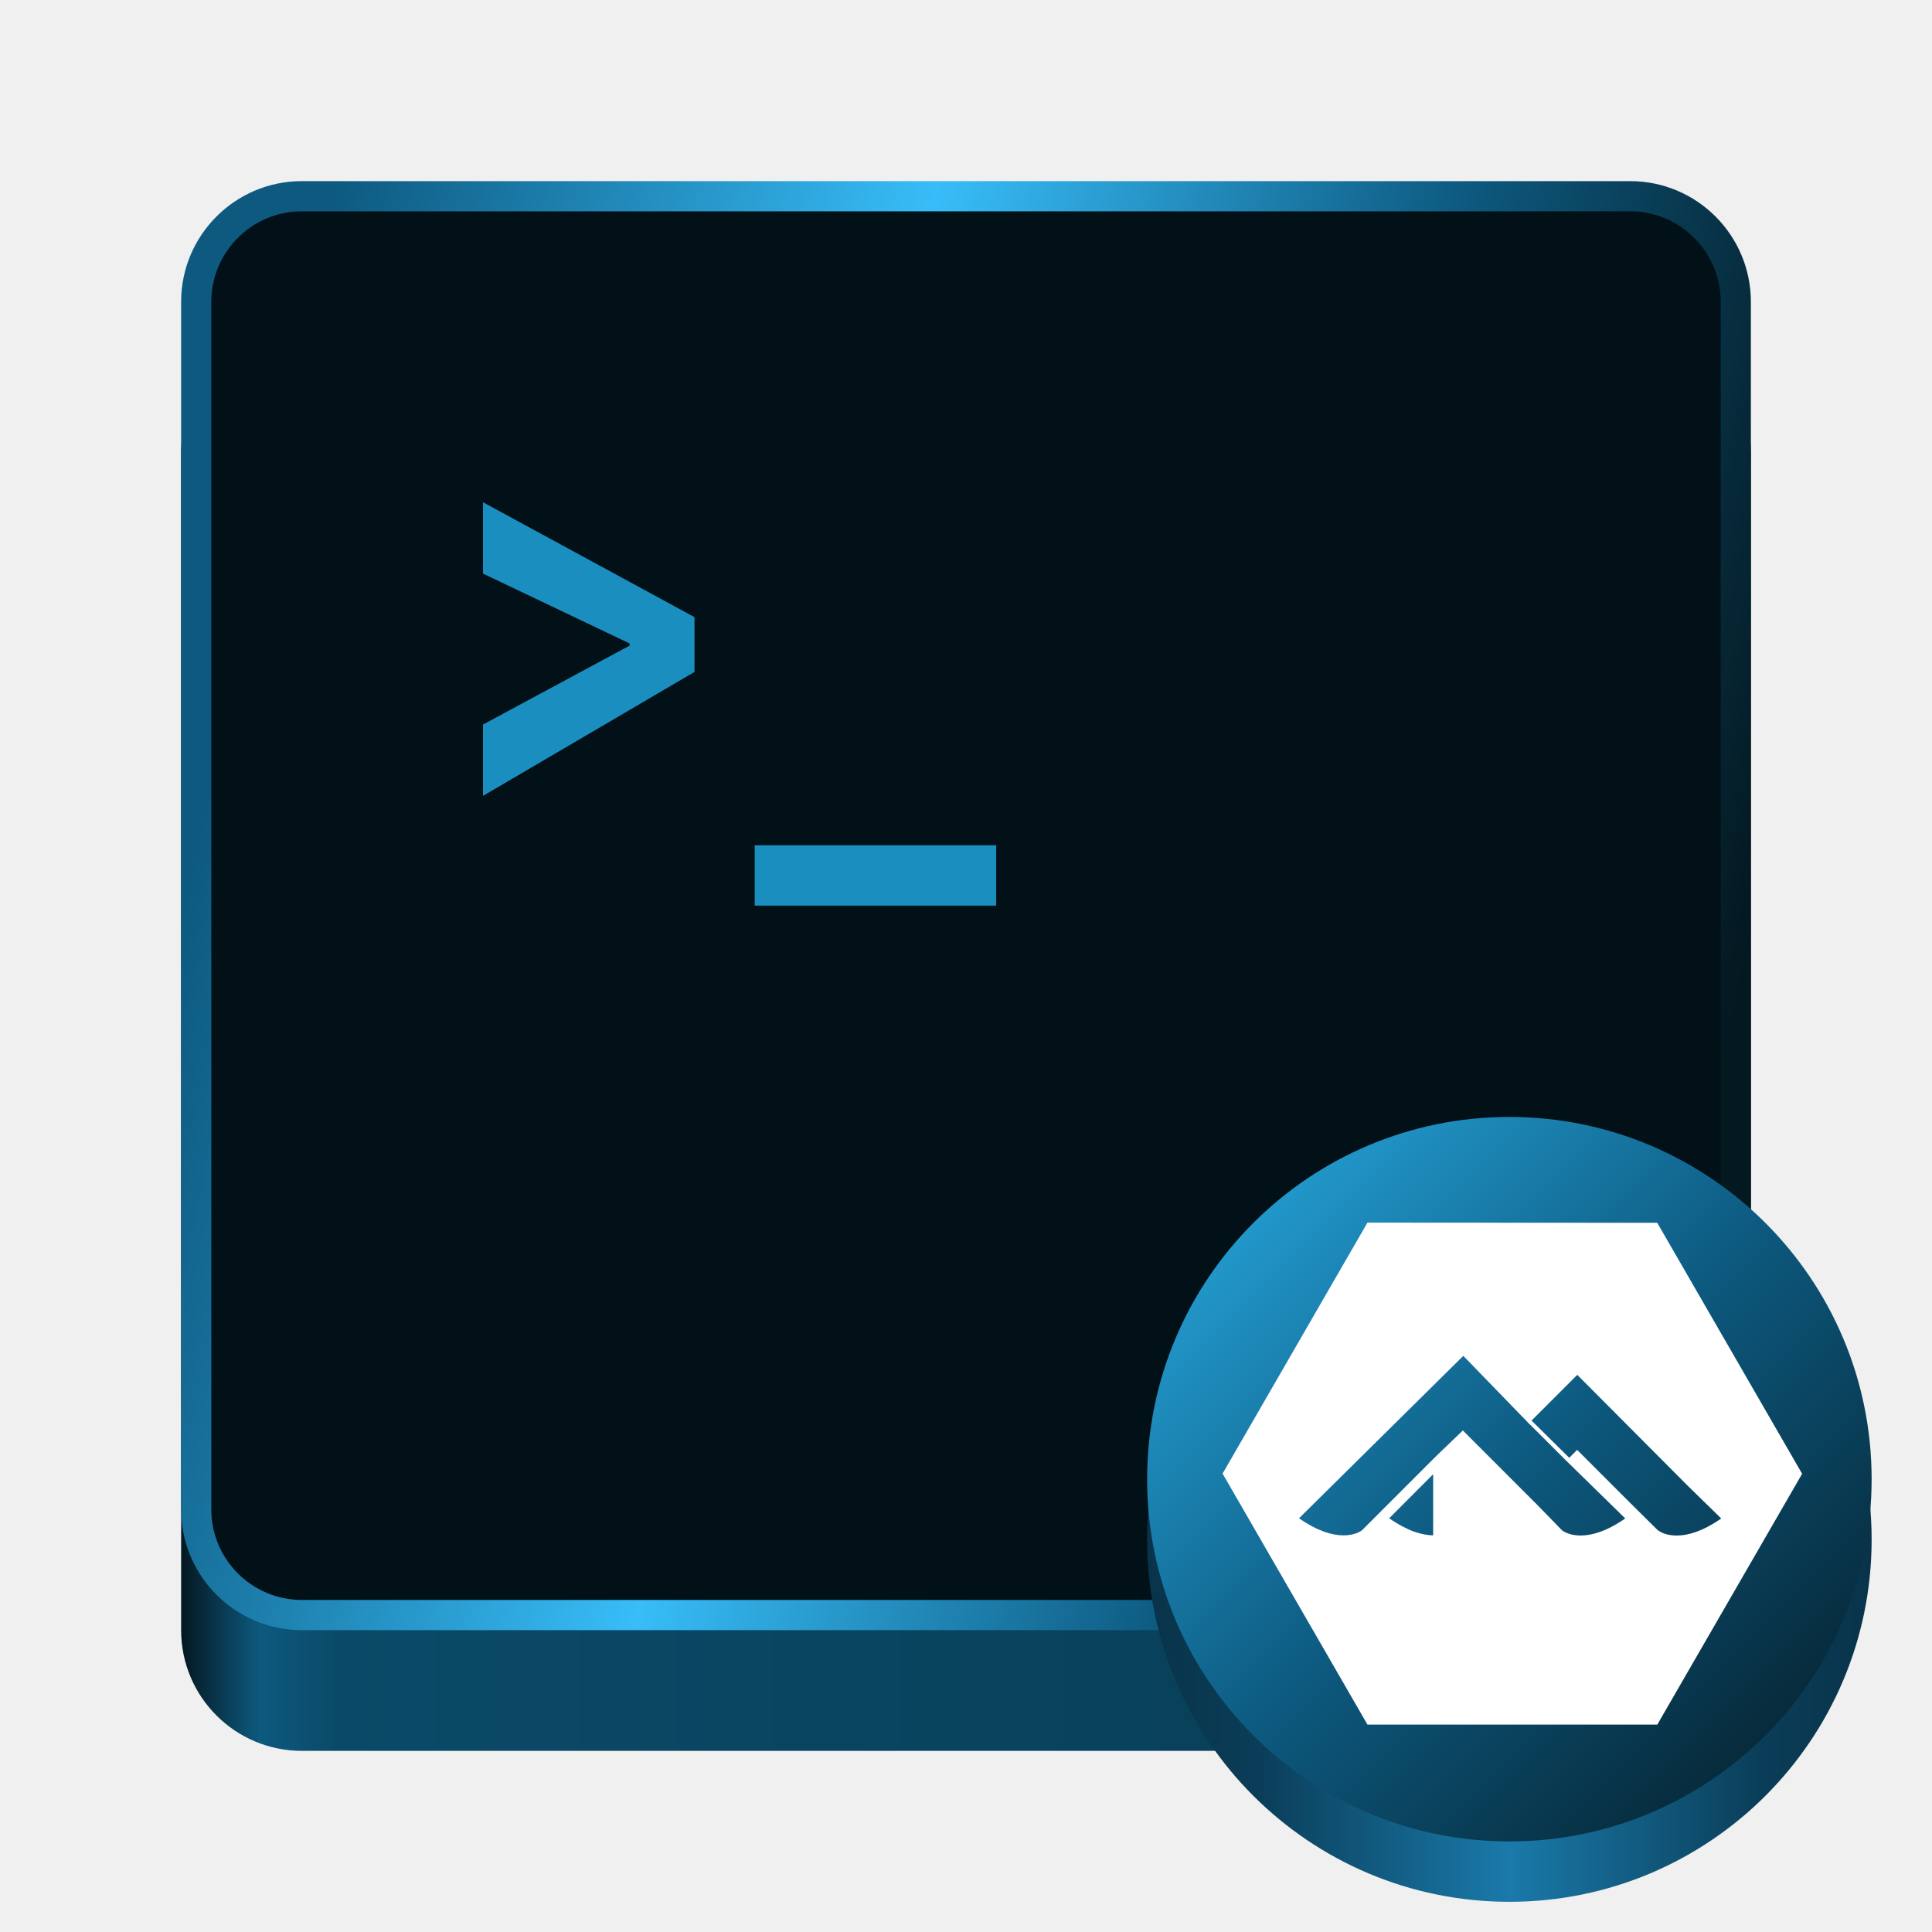
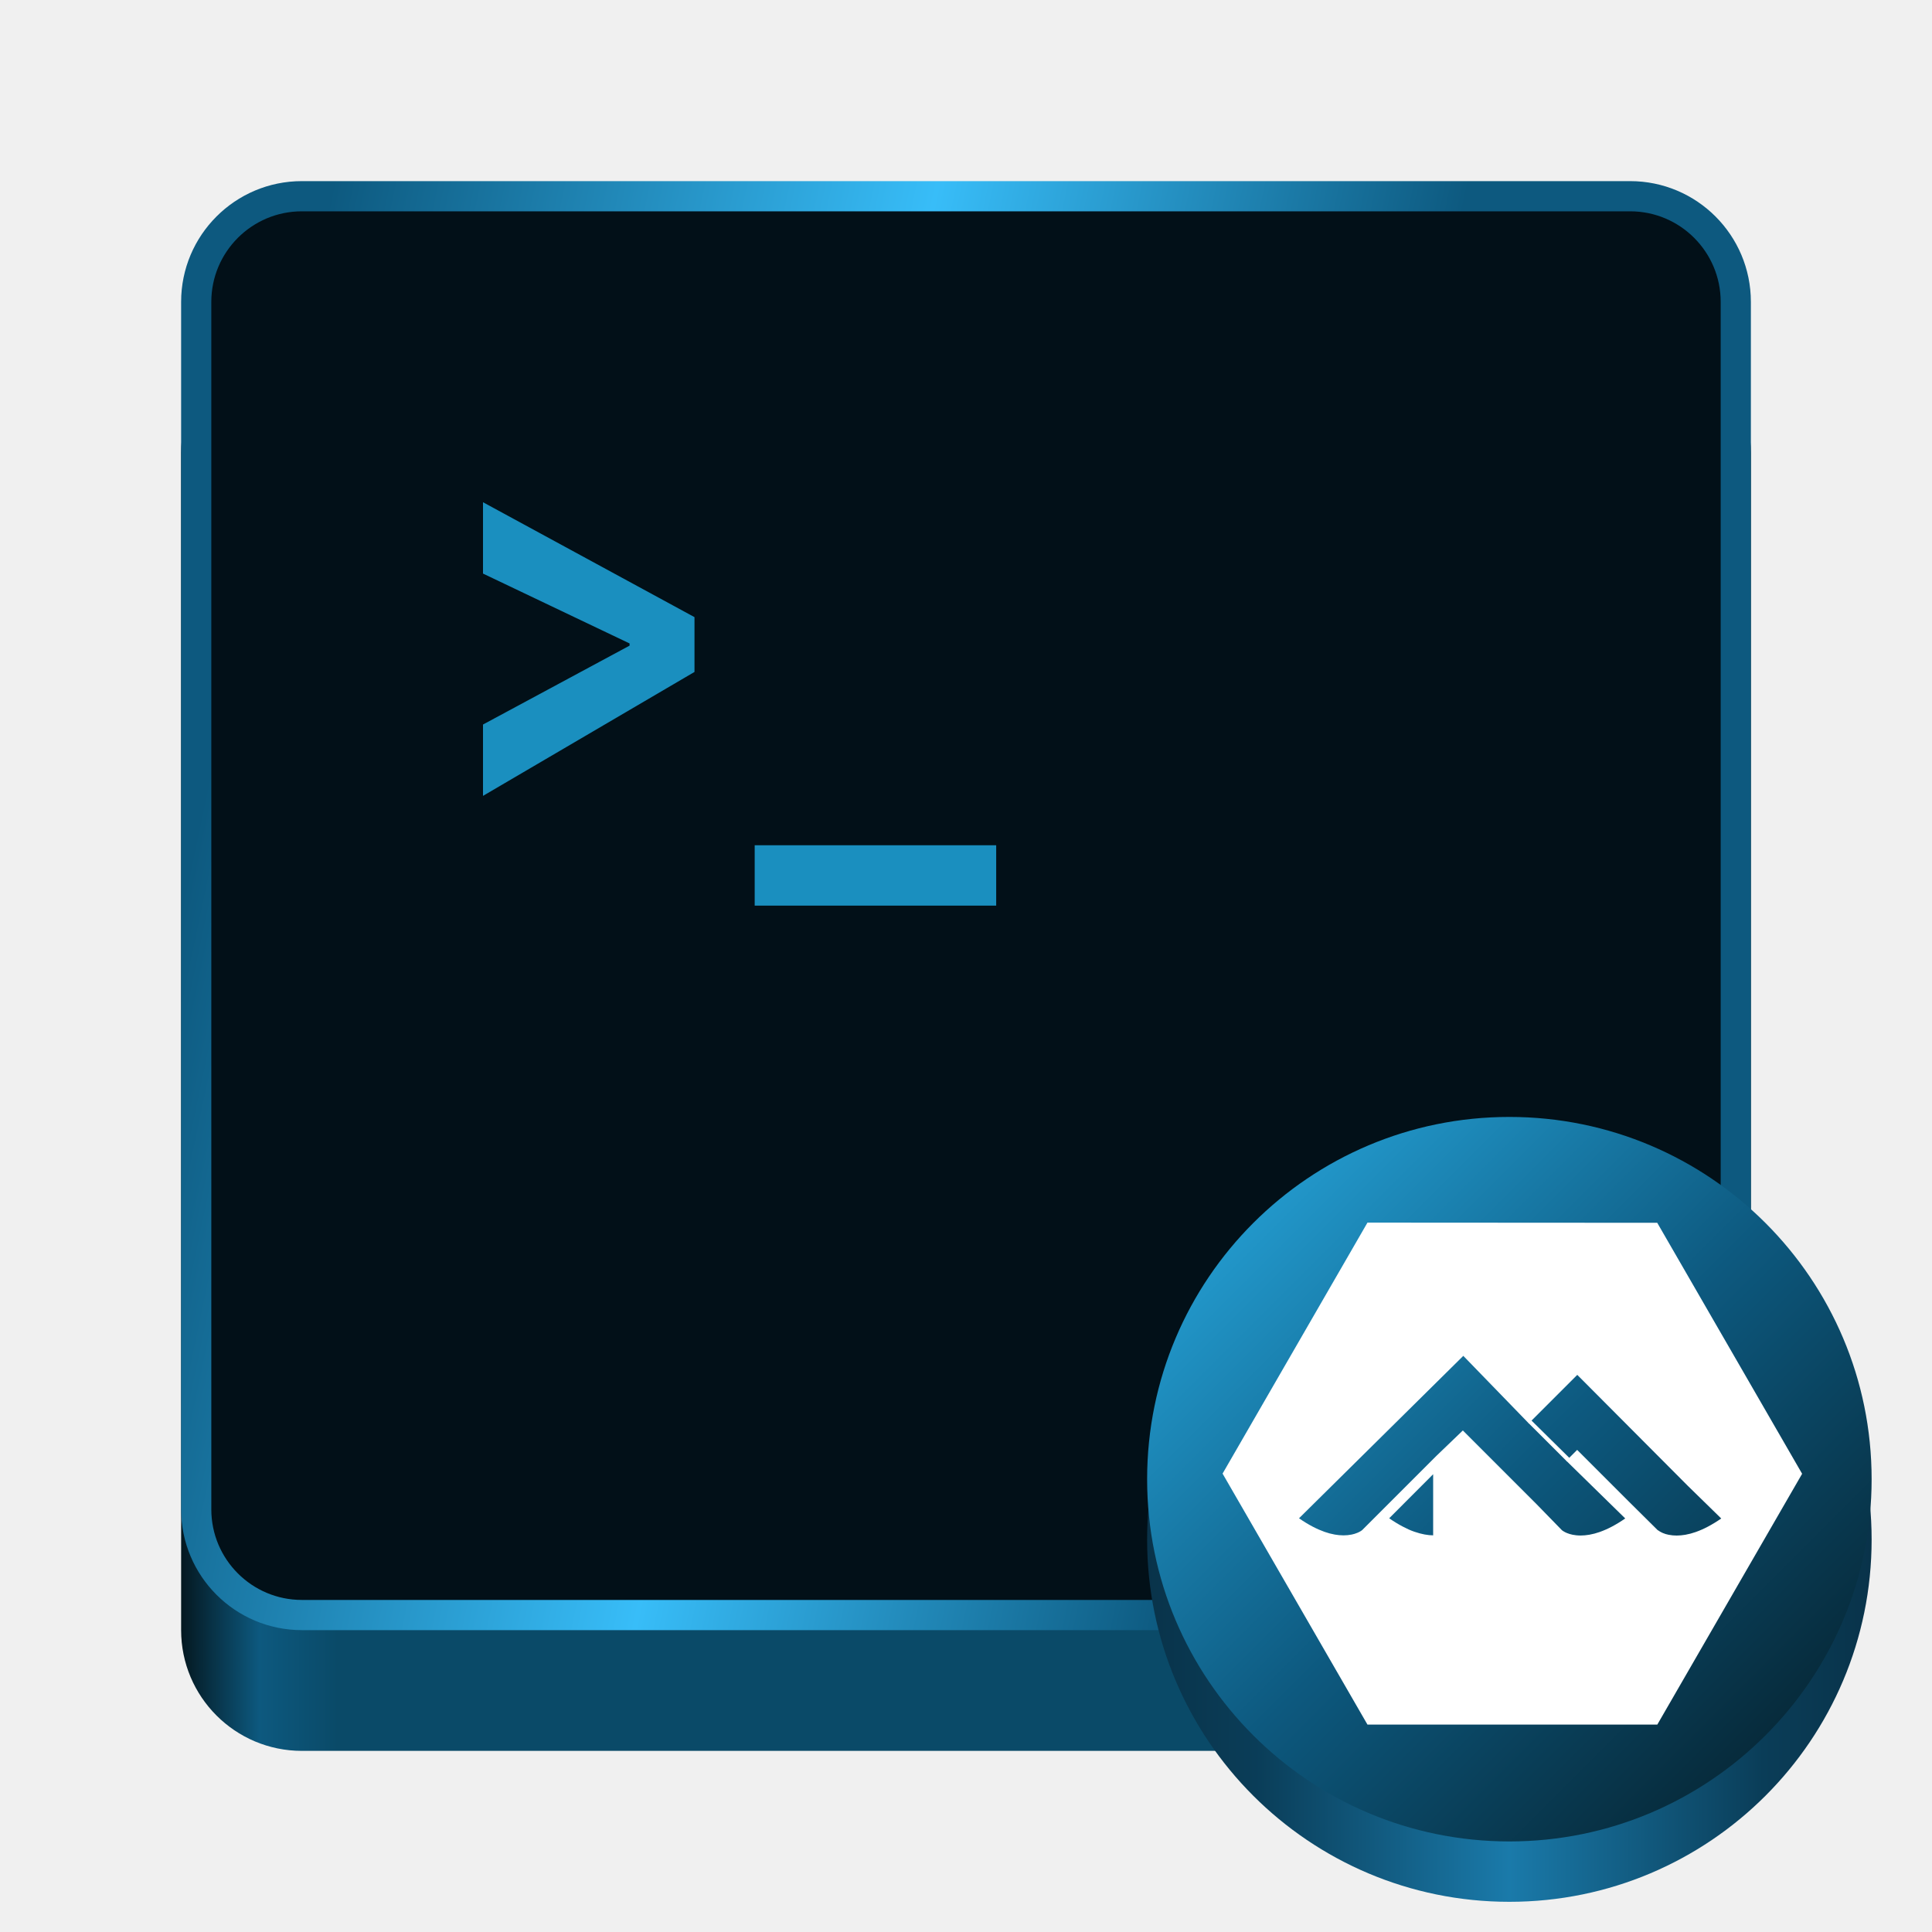
<svg xmlns="http://www.w3.org/2000/svg" height="128px" viewBox="0 0 128 128" width="128px">
  <defs>
    <linearGradient id="a" gradientUnits="userSpaceOnUse" x1="12" x2="116" y1="64" y2="64">
      <stop offset="0" stop-color="#041820" />
      <stop offset="0.05" stop-color="#0d597f" />
      <stop offset="0.1" stop-color="#0a4a68" />
-       <stop offset="0.9" stop-color="#083d55" />
+       <stop offset="0.9" stop-color="#0a4a68" />
      <stop offset="0.95" stop-color="#0d597f" />
      <stop offset="1" stop-color="#041820" />
    </linearGradient>
    <linearGradient id="b" gradientUnits="userSpaceOnUse" x1="12" x2="112.041" y1="60" y2="80.988">
      <stop offset="0" stop-color="#0d597f" />
      <stop offset="0.384" stop-color="#38bdf8" />
      <stop offset="0.721" stop-color="#0d597f" />
-       <stop offset="1" stop-color="#041820" />
+       <stop offset="1" stop-color="#0d597f" />
    </linearGradient>
    <linearGradient id="alpinegrad" gradientUnits="userSpaceOnUse" x1="76" y1="74" x2="124" y2="122">
      <stop offset="0" stop-color="#2ab0e8" />
      <stop offset="0.5" stop-color="#0d597f" />
      <stop offset="1" stop-color="#041820" />
    </linearGradient>
    <linearGradient id="shadowgrad" gradientUnits="userSpaceOnUse" x1="76" y1="102" x2="124" y2="102">
      <stop offset="0" stop-color="#09334a" />
      <stop offset="0.15" stop-color="#0a3d58" />
      <stop offset="0.5" stop-color="#1a7aaa" />
      <stop offset="0.85" stop-color="#0a3d58" />
      <stop offset="1" stop-color="#09334a" />
    </linearGradient>
  </defs>
  <path d="m 20 22 h 88 c 4.418 0 8 3.582 8 8 v 78 c 0 4.418 -3.582 8 -8 8 h -88 c -4.418 0 -8 -3.582 -8 -8 v -78 c 0 -4.418 3.582 -8 8 -8 z m 0 0" fill="url(#a)" />
  <path d="m 20 12 h 88 c 4.418 0 8 3.582 8 8 v 80 c 0 4.418 -3.582 8 -8 8 h -88 c -4.418 0 -8 -3.582 -8 -8 v -80 c 0 -4.418 3.582 -8 8 -8 z m 0 0" fill="url(#b)" />
  <path d="m 20 14 h 88 c 3.312 0 6 2.688 6 6 v 80 c 0 3.312 -2.688 6 -6 6 h -88 c -3.312 0 -6 -2.688 -6 -6 v -80 c 0 -3.312 2.688 -6 6 -6 z m 0 0" fill="#021018" />
  <path d="m 46.012 40.887 l -14.012 -7.613 v 4.727 l 9.711 4.629 v 0.145 l -9.711 5.227 v 4.727 l 14.012 -8.211 z m 0 0" fill="#1a8fbf" />
  <path d="m 50 56 v 4 h 16 v -4 z m 0 0" fill="#1a8fbf" />
  <circle cx="100" cy="102" r="24" fill="url(#shadowgrad)" />
  <circle cx="100" cy="98" r="24" fill="url(#alpinegrad)" />
  <g transform="translate(81,81) scale(0.6) translate(0,-4.28)">
    <path fill="#ffffff" d="M23.25 38.81v-6.745l-4.855 4.864q.712.5 1.48.906c.463.243.87.434 1.303.58s.782.24 1.13.304.66.093.95.096m24.822-.562q.067.055.142.1a3 3 0 0 0 .385.203 3 3 0 0 0 .637.194q.446.09.9.087c.3 0 .608-.03.955-.087a7 7 0 0 0 1.138-.301 10 10 0 0 0 1.32-.579q.78-.411 1.503-.918l-3.685-3.6-12.21-12.258-5.356 5.356-7.23-7.455L8.439 36.93a14 14 0 0 0 1.5.918c.47.246.91.434 1.317.58a7 7 0 0 0 1.135.301 5.5 5.5 0 0 0 .955.087 4.5 4.5 0 0 0 .9-.087 3.3 3.3 0 0 0 .637-.194 2.5 2.5 0 0 0 .385-.197l.145-.104 8.193-8.193 2.924-2.808 8.106 8.106 2.837 2.912a1 1 0 0 0 .145.101 2.5 2.5 0 0 0 .385.2q.31.128.637.194c.255.052.556.087.903.087.3 0 .608-.03.955-.087a7 7 0 0 0 1.138-.301 10 10 0 0 0 1.32-.579q.78-.411 1.503-.918l-6.508-6.37 1.2-1.2 5.63 5.63 3.283 3.254m-.07-33.96 15.998 27.714L48.003 59.71H15.996L-.002 31.997 15.996 4.283z" />
    <path fill="#ffffff" d="m38.02 30.65-4.262-4.256.304-.304 4.3 4.244z" />
  </g>
</svg>
